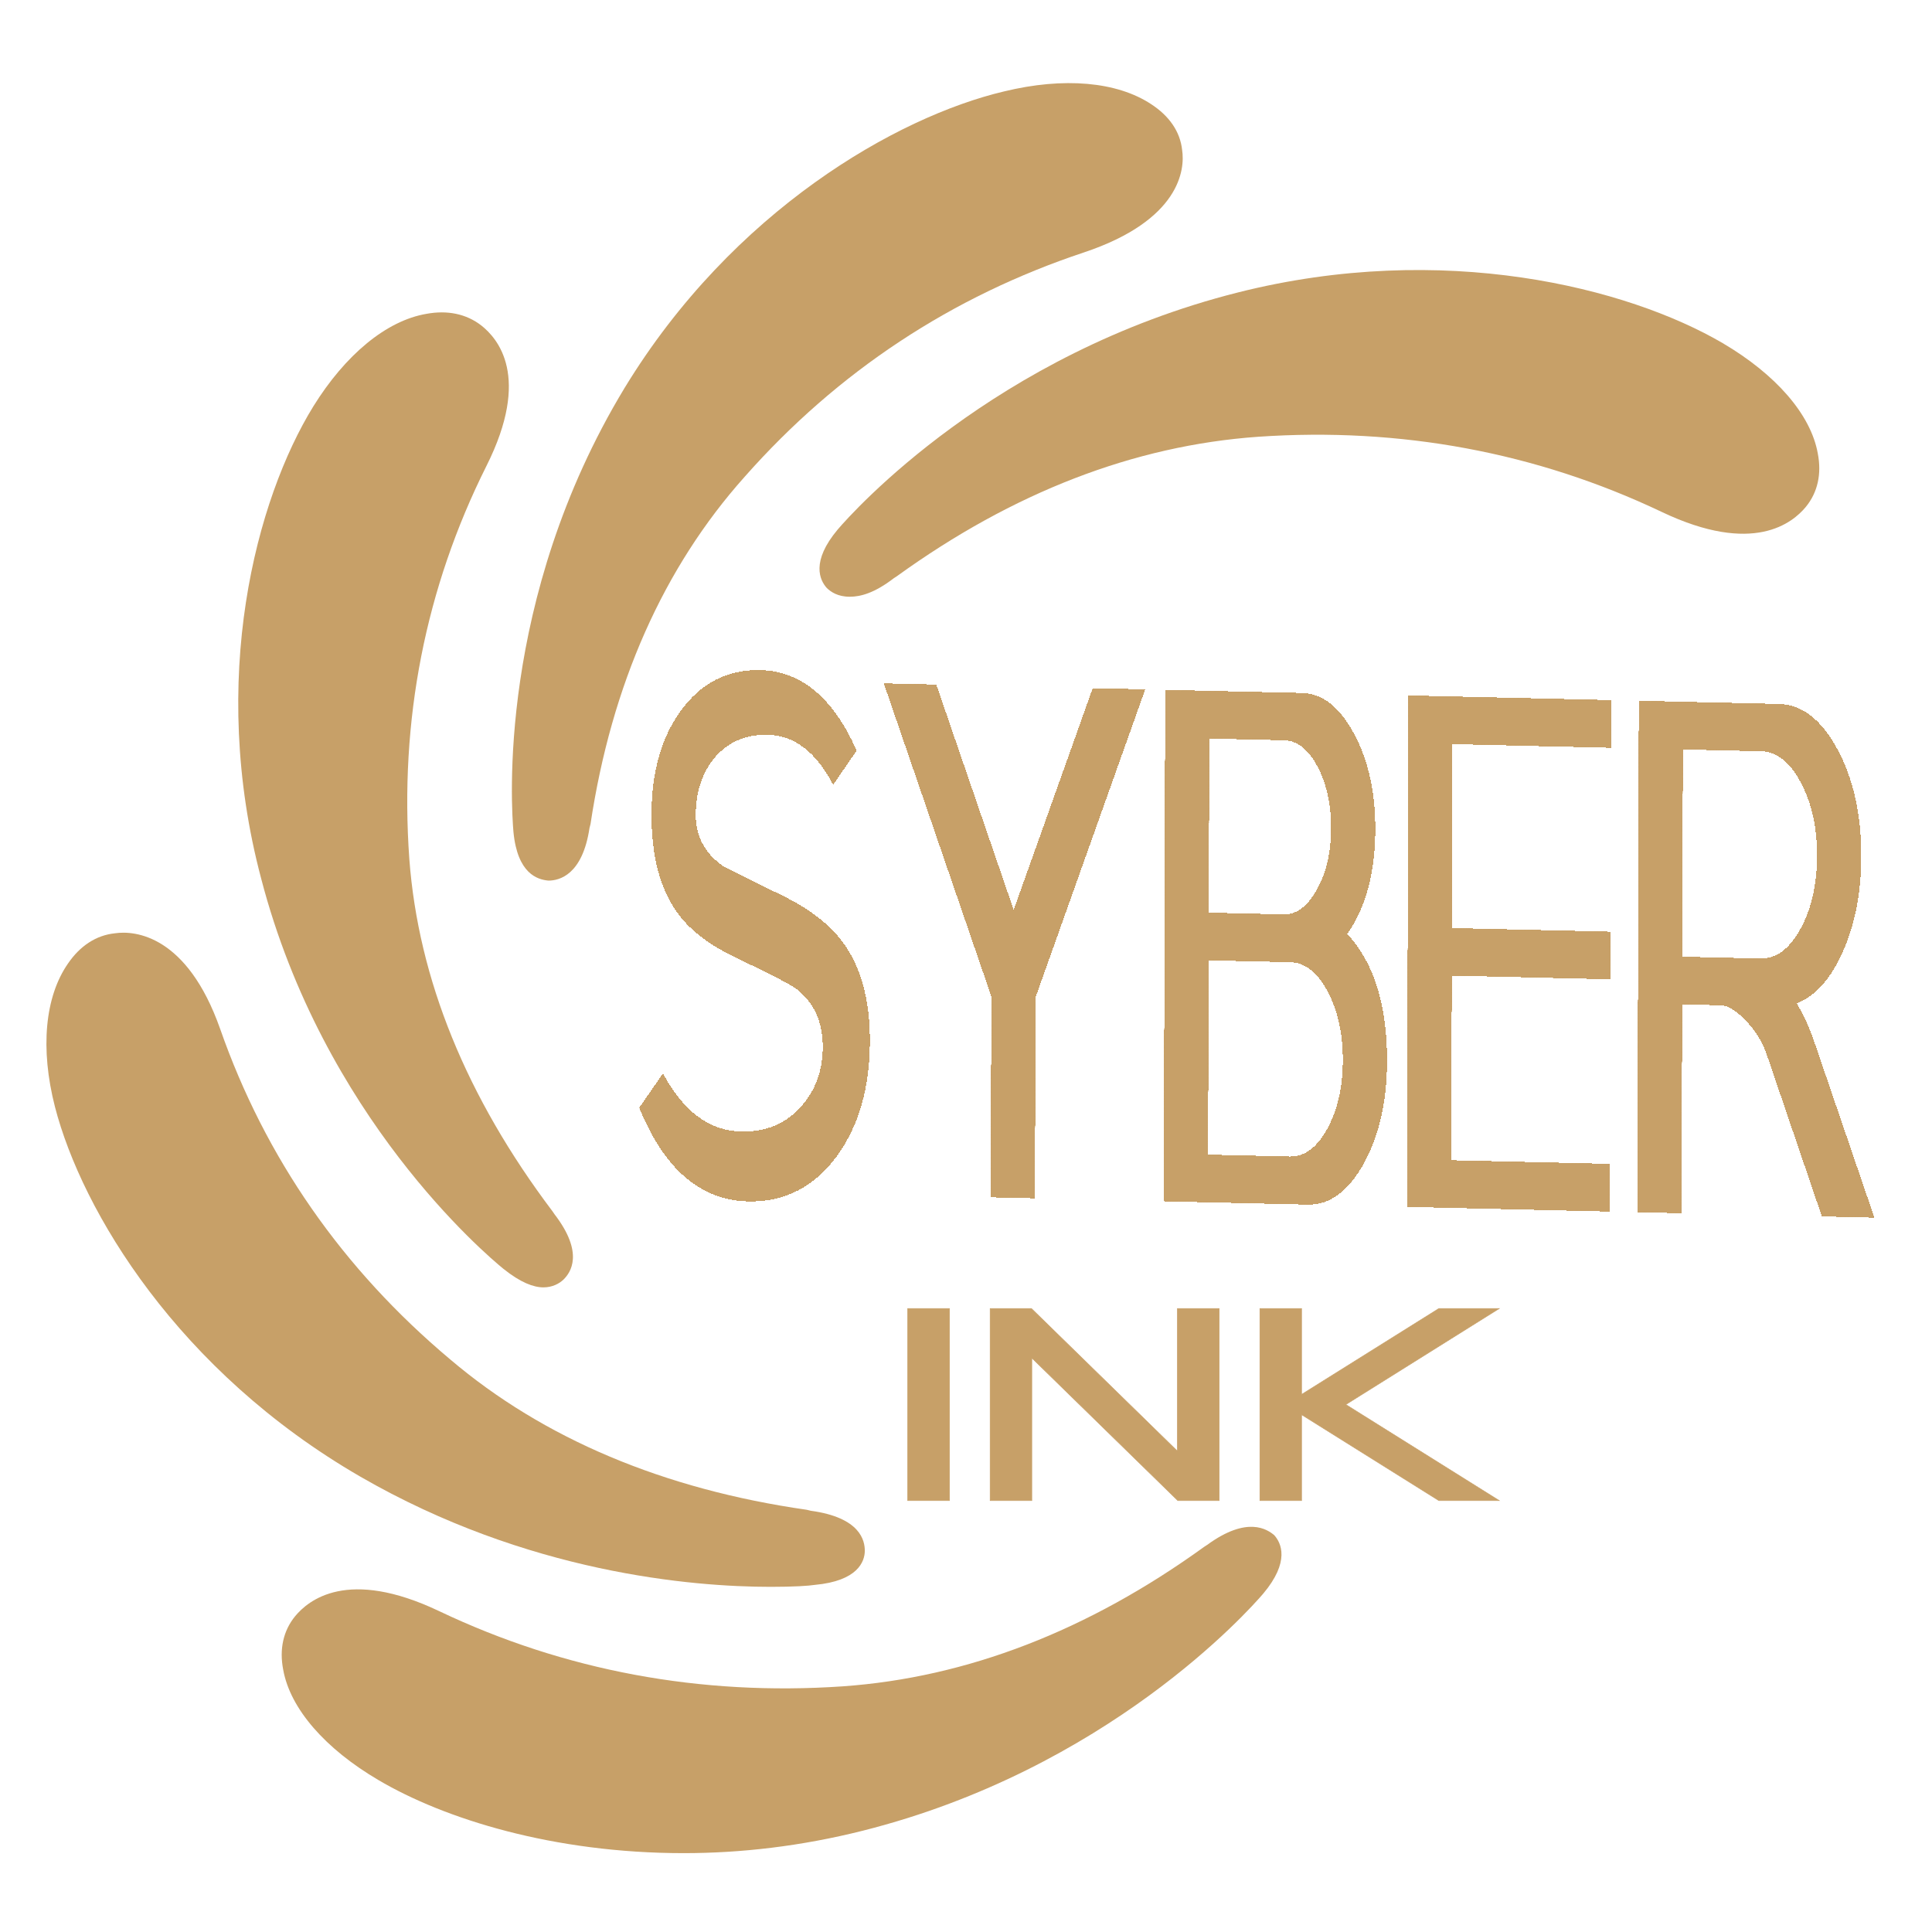
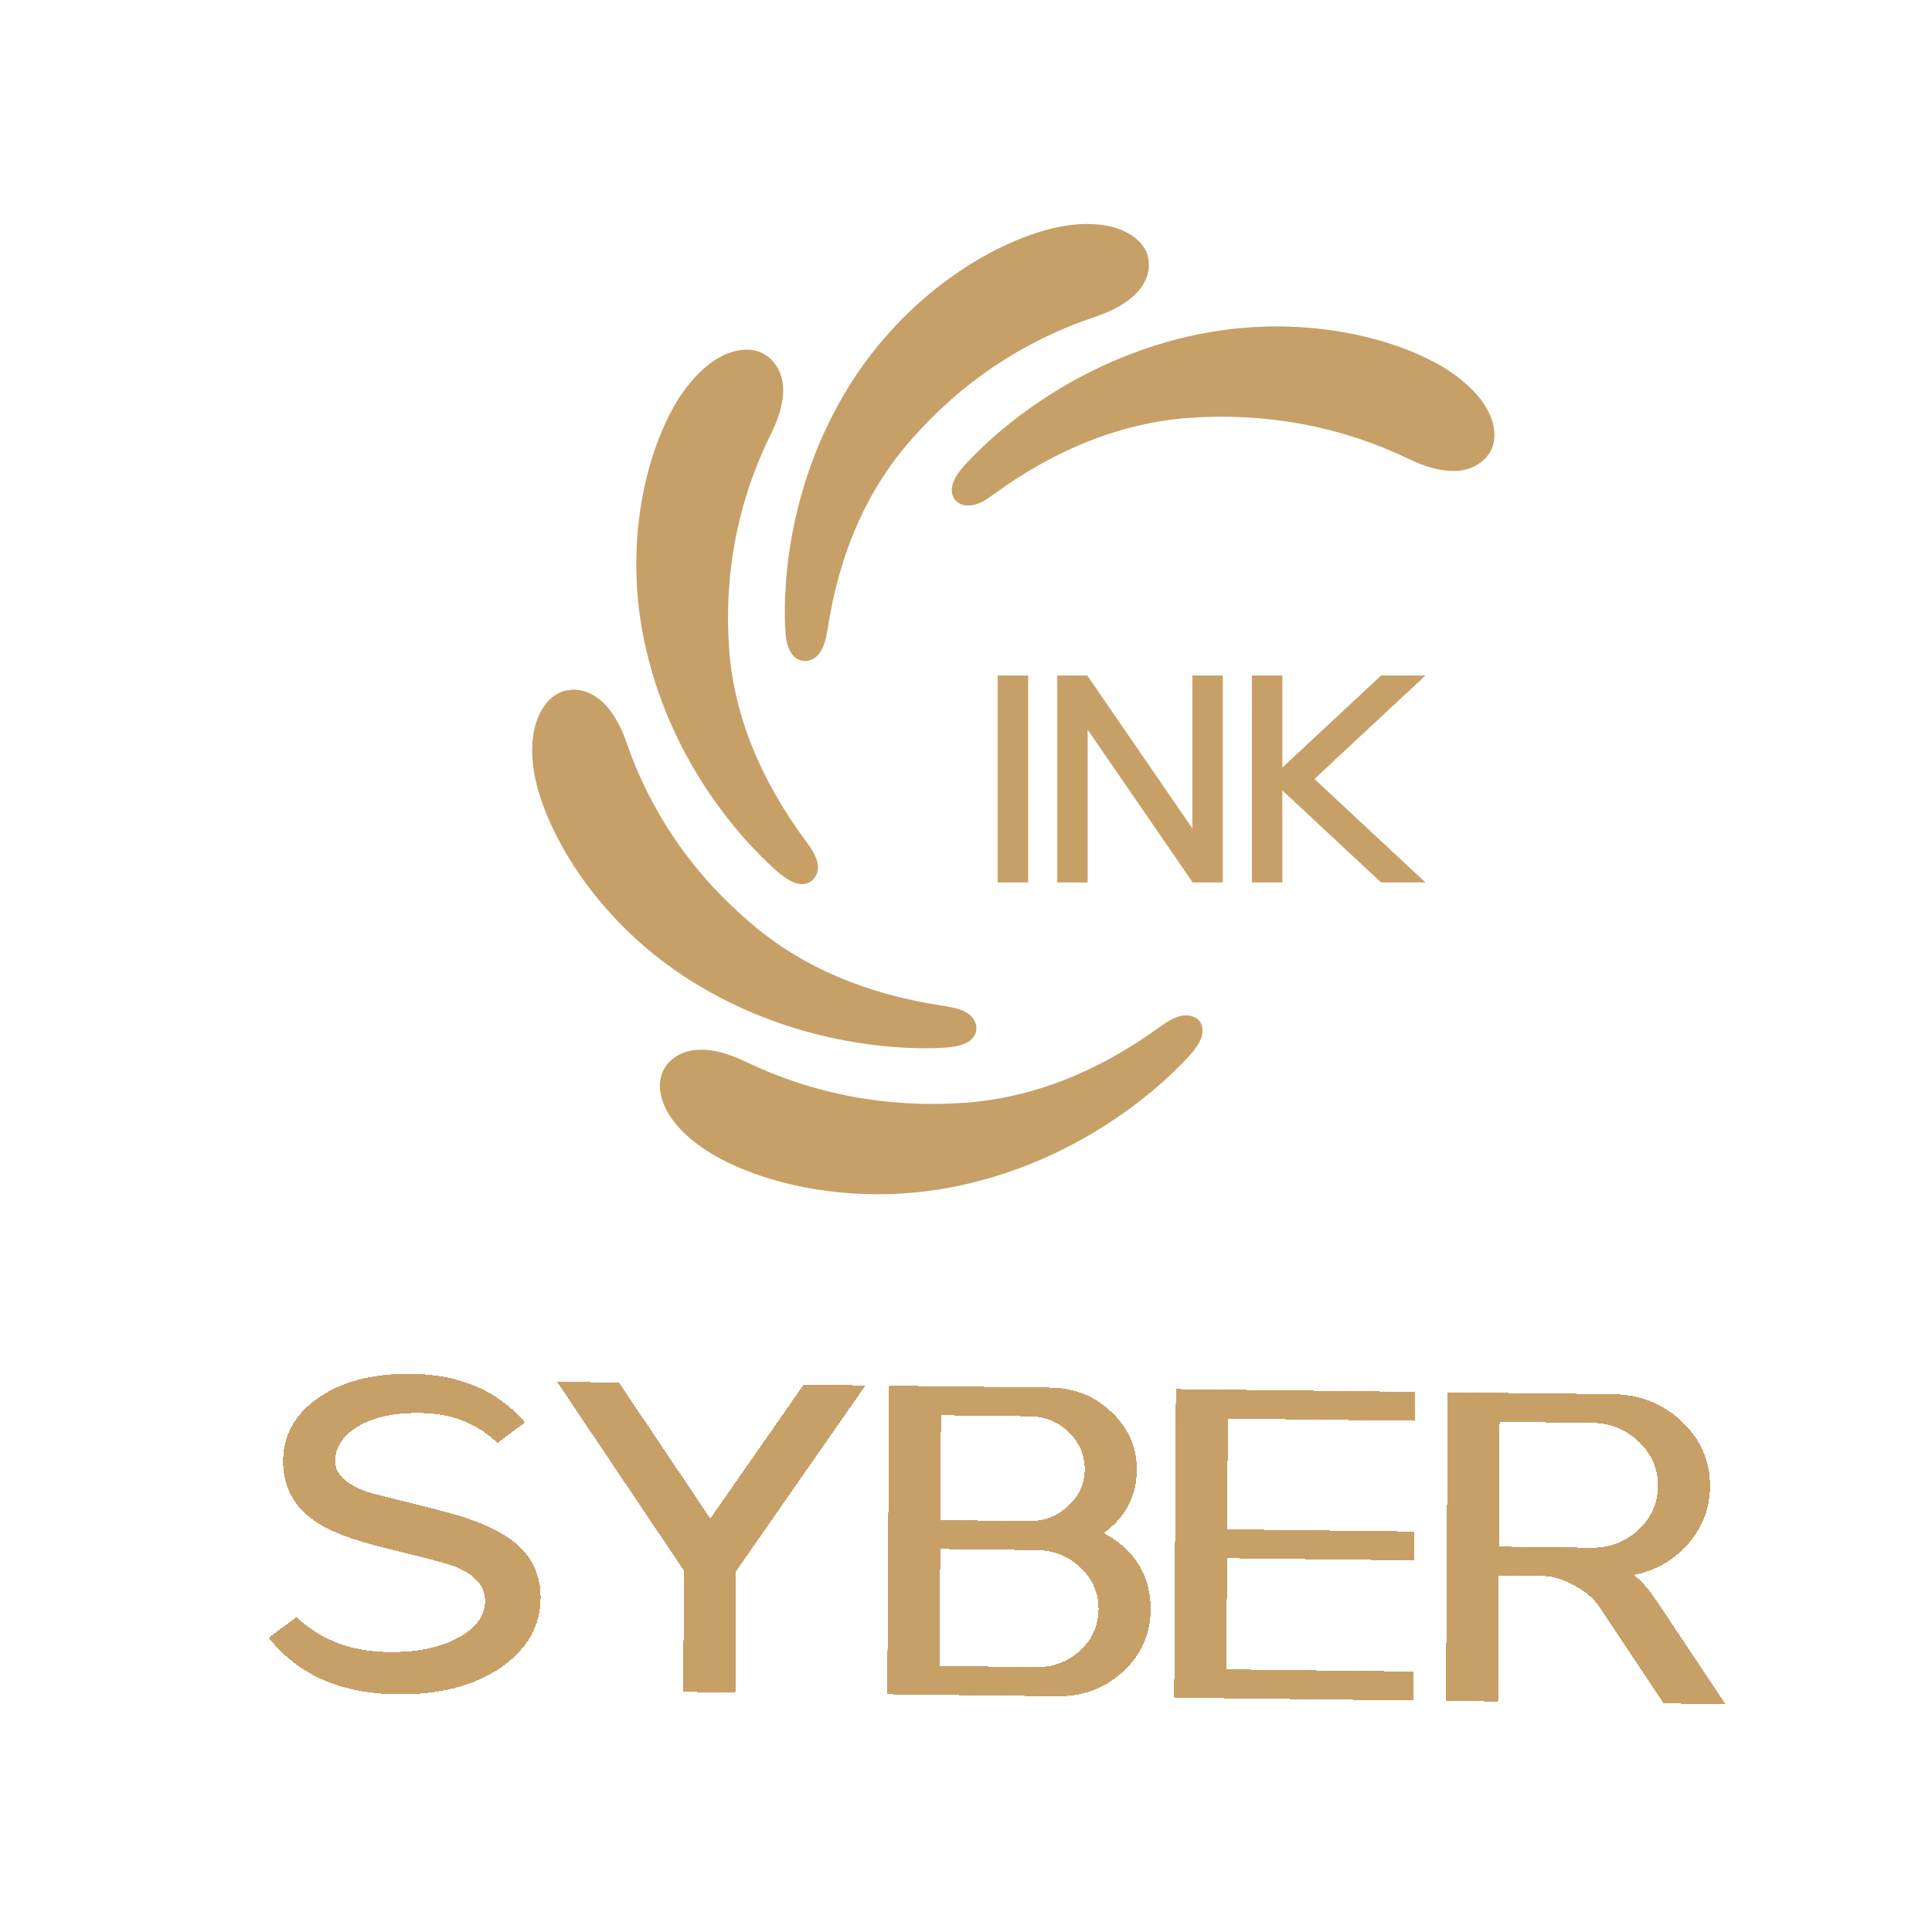
<svg xmlns="http://www.w3.org/2000/svg" id="svg_canvas" data-noselect="" viewBox="0 0 128 128" width="128" height="128" preserveAspectRatio="none" version="1.1">
  <defs id="defs2">
    <filter style="color-interpolation-filters:sRGB" id="filter2661" x="-0" y="-0.001" width="1.001" height="1.002">
      <feColorMatrix values="1 0 0 0 0 0 1 0 0 0 0 0 1 0 0 0 0 0 5 -1 " result="colormatrix" id="feColorMatrix2657" />
      <feComposite in2="colormatrix" operator="arithmetic" k2="1" result="fbSourceGraphic" id="feComposite2659" k1="0" k3="0" k4="0" />
      <feColorMatrix result="fbSourceGraphicAlpha" in="fbSourceGraphic" values="0 0 0 -1 0 0 0 0 -1 0 0 0 0 -1 0 0 0 0 1 0" id="feColorMatrix2681" />
      <feColorMatrix id="feColorMatrix2683" values="1 0 0 0 0 0 1 0 0 0 0 0 1 0 0 0 0 0 5 -1 " result="colormatrix" in="fbSourceGraphic" />
      <feComposite in2="colormatrix" id="feComposite2685" operator="arithmetic" k2="1" result="fbSourceGraphic" k1="0" k3="0" k4="0" />
      <feColorMatrix result="fbSourceGraphicAlpha" in="fbSourceGraphic" values="0 0 0 -1 0 0 0 0 -1 0 0 0 0 -1 0 0 0 0 1 0" id="feColorMatrix2705" />
      <feColorMatrix id="feColorMatrix2707" values="1 0 0 0 0 0 1 0 0 0 0 0 1 0 0 0 0 0 5 -1 " result="colormatrix" in="fbSourceGraphic" />
      <feComposite in2="colormatrix" id="feComposite2709" operator="arithmetic" k2="1" result="composite" k1="0" k3="0" k4="0" />
    </filter>
    <filter style="color-interpolation-filters:sRGB" id="filter2661-3" x="-0" y="-0.001" width="1.001" height="1.002">
      <feColorMatrix values="1 0 0 0 0 0 1 0 0 0 0 0 1 0 0 0 0 0 5 -1 " result="colormatrix" id="feColorMatrix2657-6" />
      <feComposite in2="colormatrix" operator="arithmetic" k2="1" result="fbSourceGraphic" id="feComposite2659-7" k1="0" k3="0" k4="0" />
      <feColorMatrix result="fbSourceGraphicAlpha" in="fbSourceGraphic" values="0 0 0 -1 0 0 0 0 -1 0 0 0 0 -1 0 0 0 0 1 0" id="feColorMatrix2681-5" />
      <feColorMatrix id="feColorMatrix2683-3" values="1 0 0 0 0 0 1 0 0 0 0 0 1 0 0 0 0 0 5 -1 " result="colormatrix" in="fbSourceGraphic" />
      <feComposite in2="colormatrix" id="feComposite2685-5" operator="arithmetic" k2="1" result="fbSourceGraphic" k1="0" k3="0" k4="0" />
      <feColorMatrix result="fbSourceGraphicAlpha" in="fbSourceGraphic" values="0 0 0 -1 0 0 0 0 -1 0 0 0 0 -1 0 0 0 0 1 0" id="feColorMatrix2705-6" />
      <feColorMatrix id="feColorMatrix2707-2" values="1 0 0 0 0 0 1 0 0 0 0 0 1 0 0 0 0 0 5 -1 " result="colormatrix" in="fbSourceGraphic" />
      <feComposite in2="colormatrix" id="feComposite2709-9" operator="arithmetic" k2="1" result="composite" k1="0" k3="0" k4="0" />
    </filter>
  </defs>
-   <g id="g22" transform="matrix(1.150394,0,0,2.224581,16.6147,-193.0459)">
+   <g id="g22" transform="matrix(0.624417,0,0,1.219469,42.60635,-94.00442)">
    <g id="g4156" transform="matrix(0.6045951,0,0,0.3046723,-11.85308,89.21146)">
      <svg version="1.1" id="图层_1" x="0px" y="0px" viewBox="0 0 177.3 181.7" xml:space="preserve" width="169.061" height="173.257" class="style-removed" preserveAspectRatio="none" data-parent="shape_1GlShPgHKN">
        <g id="g19">
          <path d="m 45.8,121.7 c 1.7,1.4 3,1.9 4,1.9 0.9,0 1.6,-0.4 2,-0.8 0.7,-0.7 2.1,-2.7 -0.9,-6.7 l -0.2,-0.3 C 42.1,104.1 37.3,92 36.4,79.7 35.4,65.5 38,51.9 44.1,39.4 48.6,30.2 45.2,26.3 43.6,25 c -1.5,-1.2 -3.4,-1.6 -5.5,-1.2 -4,0.7 -8.1,4.2 -11.3,9.5 -5.7,9.5 -10.5,27.9 -5.2,48.4 6.2,24.4 22.4,38.5 24.2,40 z" fill="#c7a068" stroke-width="0" id="path9" />
          <path d="m 72.5,154.3 c 2.3,0 3.8,-0.1 4.4,-0.2 4.3,-0.4 5,-2.4 5,-3.5 0,-1 -0.4,-3.4 -5.4,-4.1 l -0.4,-0.1 C 61.8,144.3 49.8,139.1 40.5,131 29.7,121.7 22,110.3 17.5,97.1 14.2,87.5 9,87 7,87.3 5.1,87.5 3.5,88.6 2.3,90.4 0,93.8 -0.5,99.1 1,105.1 c 2.7,10.7 12.3,27.1 30.5,37.9 16.7,9.9 33.2,11.3 41,11.3 z" fill="#c7a068" stroke-width="0" id="path11" />
          <path d="m 116.1,150 -0.3,0.2 c -11.6,8.6 -23.7,13.4 -36.1,14.3 -14.2,1 -27.8,-1.6 -40.3,-7.7 -9.2,-4.5 -13.1,-1.1 -14.4,0.5 v 0 c -1.2,1.5 -1.6,3.4 -1.2,5.5 0.7,4 4.2,8.1 9.5,11.3 6.6,4 17.5,7.5 30.5,7.5 5.7,0 11.7,-0.7 17.9,-2.3 24.4,-6.3 38.5,-22.5 40,-24.3 2.7,-3.3 1.8,-5.2 1.1,-6 -0.7,-0.6 -2.7,-2 -6.7,1 z" fill="#c7a068" stroke-width="0" id="path13" />
          <path d="m 177.1,38.1 c -0.7,-4 -4.2,-8.1 -9.5,-11.3 -9.5,-5.7 -27.9,-10.5 -48.4,-5.2 -24.4,6.3 -38.5,22.5 -40,24.3 -2.7,3.3 -1.8,5.2 -1.1,6 0.4,0.4 1.1,0.9 2.3,0.9 1.1,0 2.5,-0.4 4.4,-1.9 l 0.3,-0.2 c 11.6,-8.6 23.7,-13.4 36.1,-14.3 14.2,-1 27.8,1.6 40.3,7.7 9.2,4.5 13.1,1.1 14.4,-0.5 v 0 c 1.2,-1.5 1.6,-3.4 1.2,-5.5 z" fill="#c7a068" stroke-width="0" id="path15" />
          <path d="m 50.3,81.9 c 0,0 0.1,0 0,0 1.1,0 3.4,-0.6 4.1,-5.4 l 0.1,-0.4 C 56.6,61.8 61.8,49.8 69.9,40.5 79.2,29.7 90.6,22 103.8,17.5 113.4,14.2 113.9,9 113.6,7 113.4,5.1 112.3,3.5 110.5,2.3 107.1,0 101.8,-0.5 95.8,1 85.1,3.6 68.7,13.2 57.9,31.4 45.1,53.1 46.6,74.5 46.8,76.9 c 0.4,4.3 2.4,4.9 3.5,5 z" fill="#c7a068" stroke-width="0" id="path17" />
        </g>
      </svg>
    </g>
  </g>
-   <g id="g37" transform="matrix(1.336129,0,0,1.665824,23.78097,12.66262)">
+   <g id="g37" transform="matrix(0.9644171,0,0,1.790412,39.86641,-34.79637)">
    <svg version="1.1" width="115.08" height="151.12" viewBox="0 0 115.08 151.12" data-parent="shape_dAo2NnXjl4" id="svg35">
      <g data-width="30.986025390625" transform="matrix(0.9858113,0,0,0.5213222,26.19851,10.56327)" id="g33">
        <path d="M 3.12,-2.42 V -17.08 H 1.03 v 14.66 z" transform="translate(0,82.06)" fill="#c7a068" stroke="#c7a068" stroke-width="0.035" data-glyph-w="4.1465234375" data-glyph-h="21.90267578125" data-glyph-ascender="17.6124609375" data-glyph-descender="-4.29021484375" id="path27" />
        <path d="M 3.1,-17.08 H 1.03 v 14.66 h 2.09 v -10.89 l 7.35,10.89 h 2.07 v -14.66 h -2.09 v 10.89 z" transform="translate(4.146523,82.06)" fill="#c7a068" stroke="#c7a068" stroke-width="0.035" data-glyph-w="13.56857421875" data-glyph-h="21.90267578125" data-glyph-ascender="17.6124609375" data-glyph-descender="-4.29021484375" id="path29" />
        <path d="m 3.12,-8.98 6.91,6.56 h 3.04 l -7.72,-7.33 7.72,-7.33 h -3.04 l -6.91,6.56 v -6.56 H 1.03 v 14.66 h 2.09 z" transform="translate(17.7151,82.06)" fill="#c7a068" stroke="#c7a068" stroke-width="0.035" data-glyph-w="13.270927734375" data-glyph-h="21.90267578125" data-glyph-ascender="17.6124609375" data-glyph-descender="-4.29021484375" id="path31" />
      </g>
    </svg>
  </g>
-   <g id="g56" transform="matrix(0.2978882,0.0064965,-0.00156498,0.5174286,14.63968,-0.3141364)" style="filter:url(#filter2661-3)">
+   <g id="g56" transform="matrix(0.3513785,0.00391773,-0.00184599,0.3120361,-14.89171,64.05921)" style="filter:url(#filter2661-3)">
    <svg version="1.1" width="562.24" height="543.36" viewBox="0 0 562.24 543.36" data-parent="shape_lqIjDNFO7J" id="svg54">
      <g data-width="259.8112890625" transform="matrix(1.068501,7.5635911e-4,3.1648685e-4,1.128739,92.2258,-188.5768)" id="g52">
        <path d="m 49.22,-15.57 q 0,7.82 -6.72,12.99 v 0 Q 35.42,2.8 24.06,2.8 v 0 Q 9.3,2.8 1.48,-7.45 v 0 l 4.79,-3.84 q 6.42,6.35 16.31,6.35 v 0 q 7.75,0 12.54,-3.03 v 0 q 4.5,-2.8 4.5,-6.86 v 0 q 0,-4.28 -5.53,-6.57 v 0 q -1.84,-0.74 -12.32,-3.32 v 0 q -8.49,-2.07 -12.32,-4.87 v 0 Q 3.84,-33.57 3.84,-40.81 v 0 q 0,-7.08 5.9,-11.65 v 0 q 6.27,-4.87 16.6,-4.87 v 0 q 12.62,0 19.93,8.78 v 0 l -4.73,3.83 q -5.38,-5.46 -13.65,-5.46 v 0 q -6.86,0 -11.07,2.73 v 0 q -3.98,2.66 -3.98,6.64 v 0 q 0,3.62 5.68,5.76 v 0 q 0.81,0.3 12.55,3.25 v 0 q 8.41,2.14 12.47,5.09 v 0 q 5.68,4.06 5.68,11.14 z" transform="translate(0,299.68)" fill="#c7a068" stroke="#c7a068" stroke-width="0.126" data-glyph-w="50.6930859375" data-glyph-h="73.7890625" data-glyph-ascender="64.934375" data-glyph-descender="-8.8546875" id="path42" />
        <path d="M 23.98,-21.03 V 1.7 h 9 V -21.03 L 55.56,-56.15 H 44.86 L 28.48,-30.7 12.18,-56.15 H 1.48 Z" transform="translate(50.69309,299.68)" fill="#c7a068" stroke="#c7a068" stroke-width="0.126" data-glyph-w="57.038945312500005" data-glyph-h="73.7890625" data-glyph-ascender="64.934375" data-glyph-descender="-8.8546875" id="path44" />
        <path d="M 2.95,-56.15 V 1.7 h 29.89 q 6.78,0 11.58,-4.8 v 0 q 4.72,-4.8 4.72,-11.58 v 0 q 0,-9.6 -8.41,-14.32 v 0 q 5.83,-4.57 5.83,-11.95 v 0 q 0,-6.35 -4.5,-10.78 v 0 q -4.43,-4.42 -10.7,-4.42 v 0 z m 9,30.4 h 17.12 q 4.58,0 7.82,3.24 v 0 q 3.25,3.25 3.25,7.83 v 0 q 0,4.64 -3.25,7.89 v 0 q -3.24,3.25 -7.82,3.25 v 0 H 11.95 Z M 27.6,-30.99 H 11.95 V -50.91 H 27.6 q 4.13,0 7.01,2.87 v 0 q 2.95,2.95 2.95,7.09 v 0 q 0,4.13 -2.95,7.01 v 0 q -2.88,2.95 -7.01,2.95 z" transform="translate(107.732,299.68)" fill="#c7a068" stroke="#c7a068" stroke-width="0.126" data-glyph-w="50.619296875" data-glyph-h="73.7890625" data-glyph-ascender="64.934375" data-glyph-descender="-8.8546875" id="path46" />
        <path d="M 45.01,1.7 H 2.95 v -57.85 h 42.06 v 5.24 H 11.95 v 21.03 h 33.06 v 5.23 H 11.95 v 21.11 h 33.06 z" transform="translate(158.3513,299.68)" fill="#c7a068" stroke="#c7a068" stroke-width="0.126" data-glyph-w="47.962890625" data-glyph-h="73.7890625" data-glyph-ascender="64.934375" data-glyph-descender="-8.8546875" id="path48" />
        <path d="M 2.95,-56.15 V 1.7 h 9 v -23.69 h 8.12 q 2.21,0 5.17,1.62 v 0 q 3.24,1.78 4.64,4.06 v 0 L 41.32,1.7 h 10.7 L 39.55,-17.86 q -1.55,-2.51 -3.84,-4.5 v 0 q 5.83,-1.25 9.6,-5.9 v 0 q 3.83,-4.72 3.83,-10.85 v 0 q 0,-7.08 -4.94,-12.03 v 0 q -5.02,-5.01 -12.1,-5.01 v 0 z m 25.39,28.92 H 11.95 v -23.68 h 16.39 q 4.87,0 8.33,3.46 v 0 q 3.47,3.47 3.47,8.34 v 0 q 0,4.95 -3.47,8.41 v 0 q -3.46,3.47 -8.33,3.47 z" transform="translate(206.3142,299.68)" fill="#c7a068" stroke="#c7a068" stroke-width="0.126" data-glyph-w="53.4970703125" data-glyph-h="73.7890625" data-glyph-ascender="64.934375" data-glyph-descender="-8.8546875" id="path50" />
      </g>
    </svg>
  </g>
</svg>
